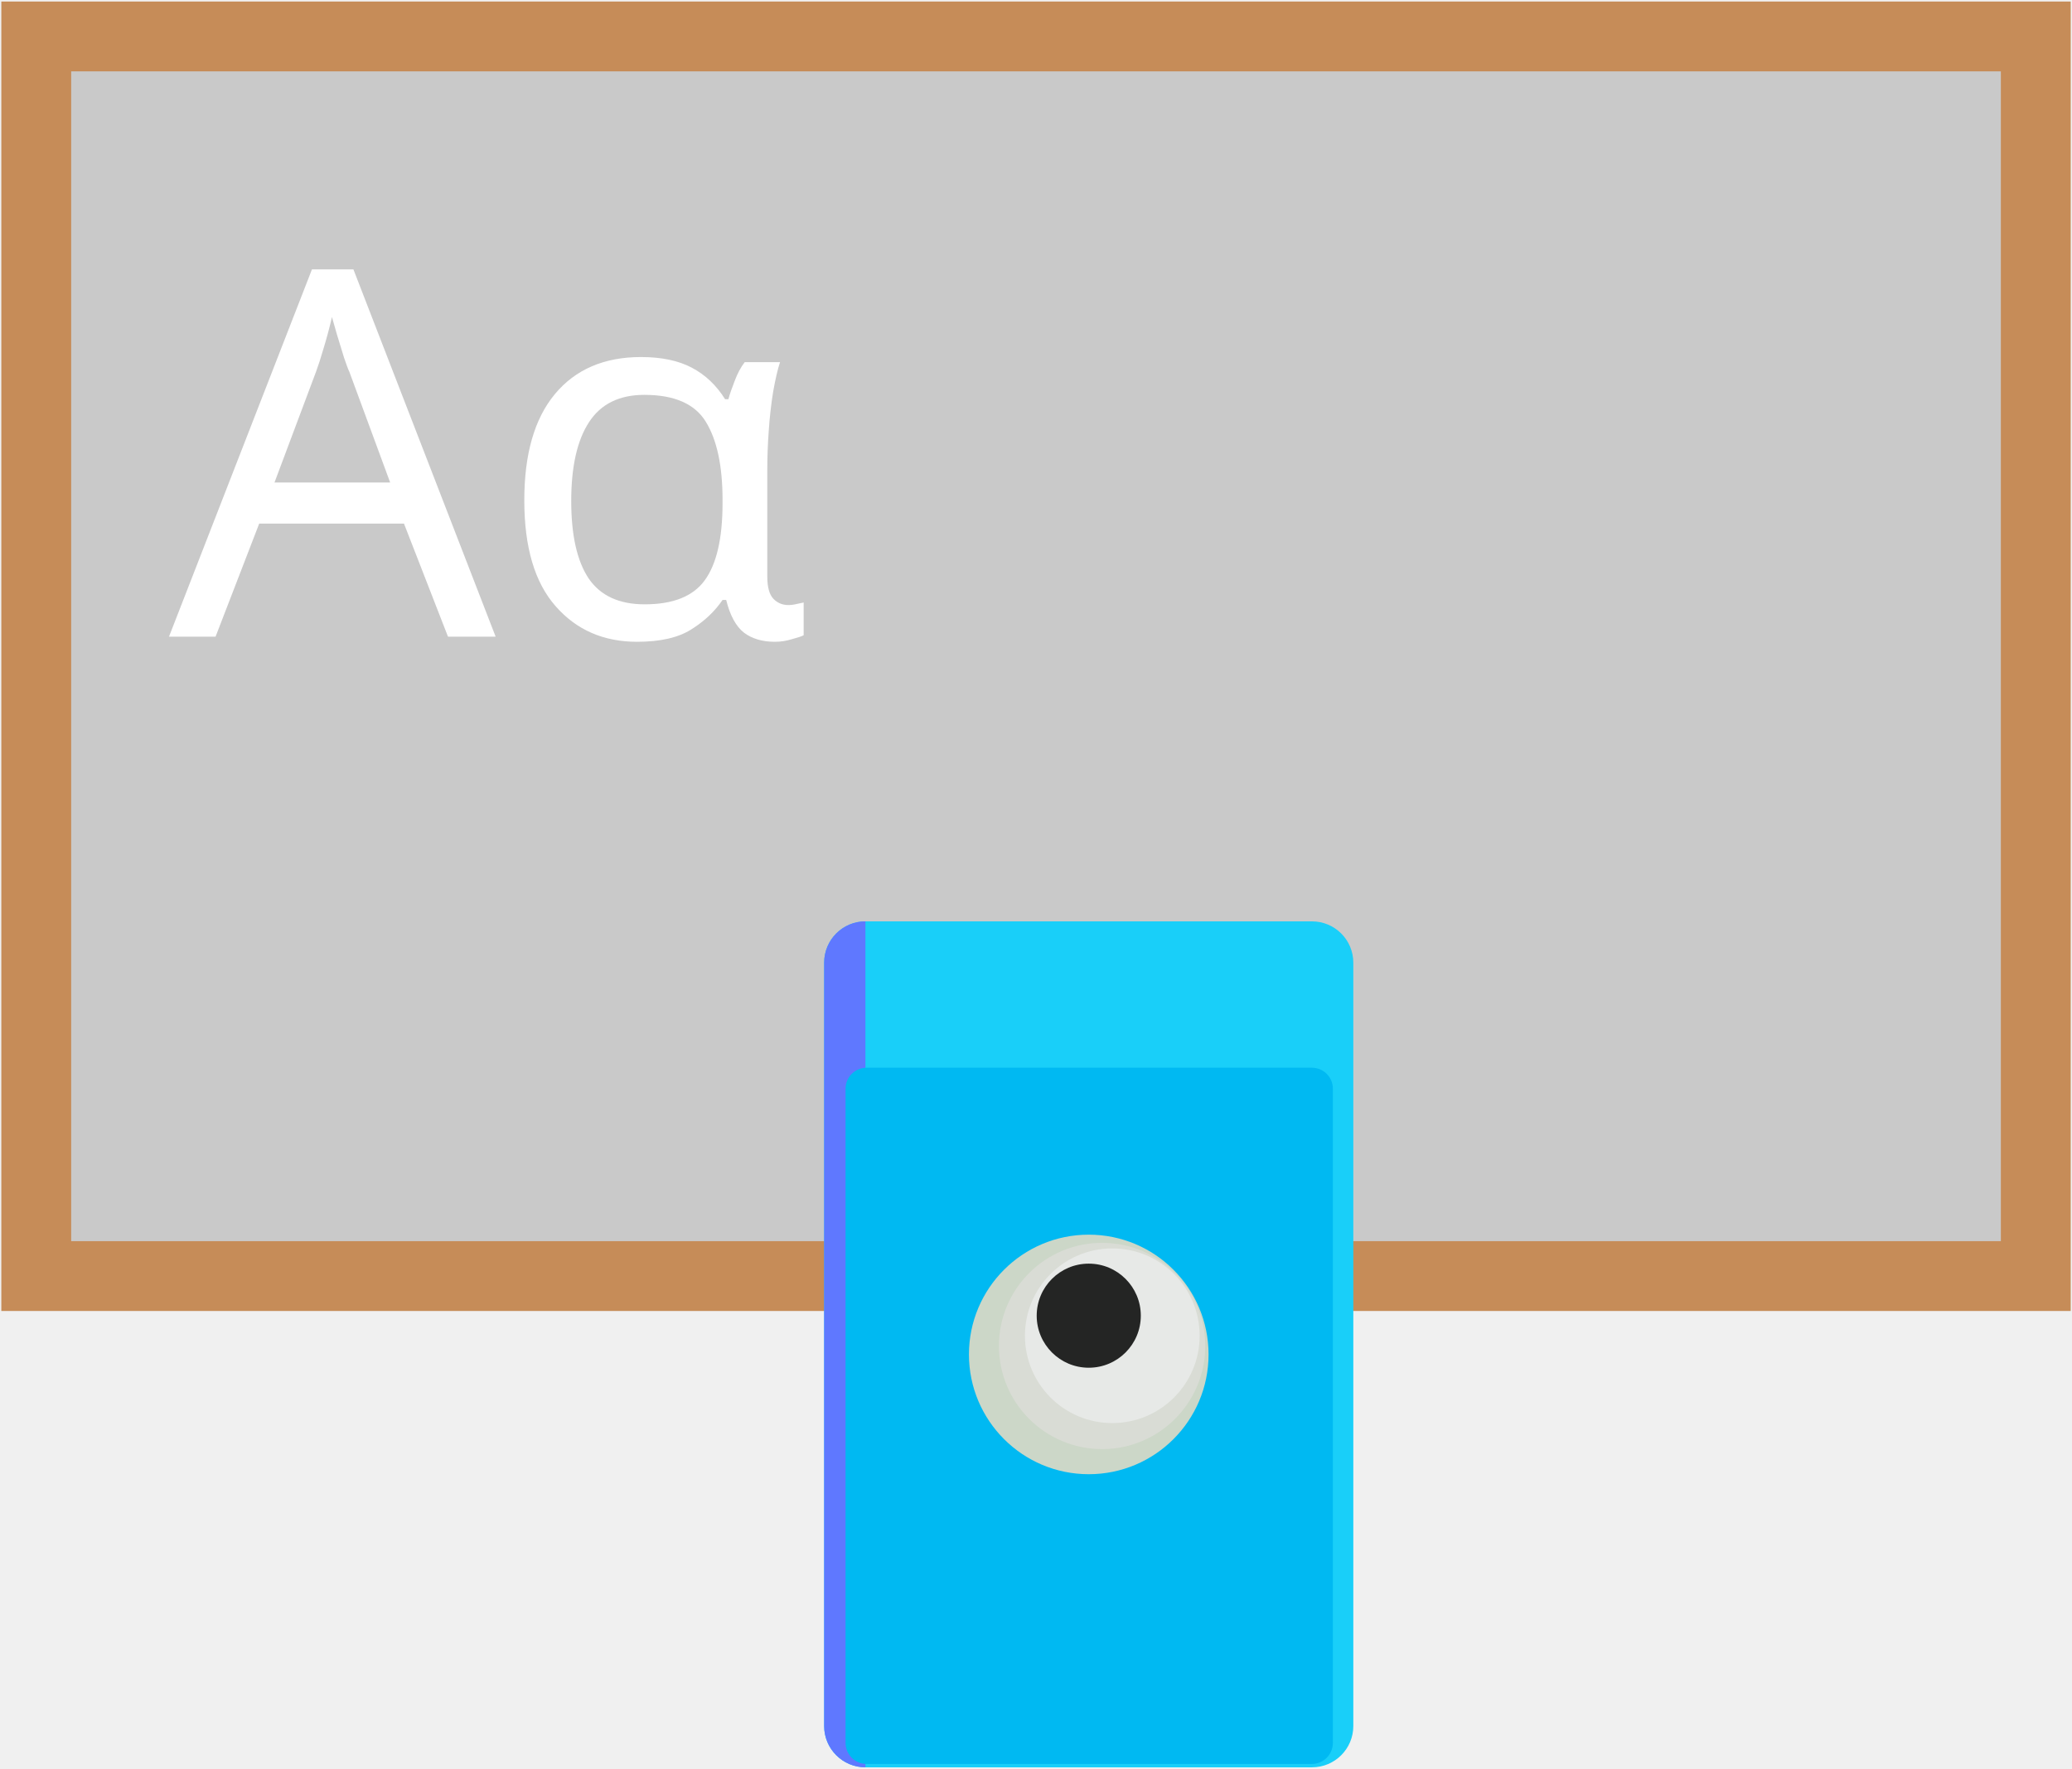
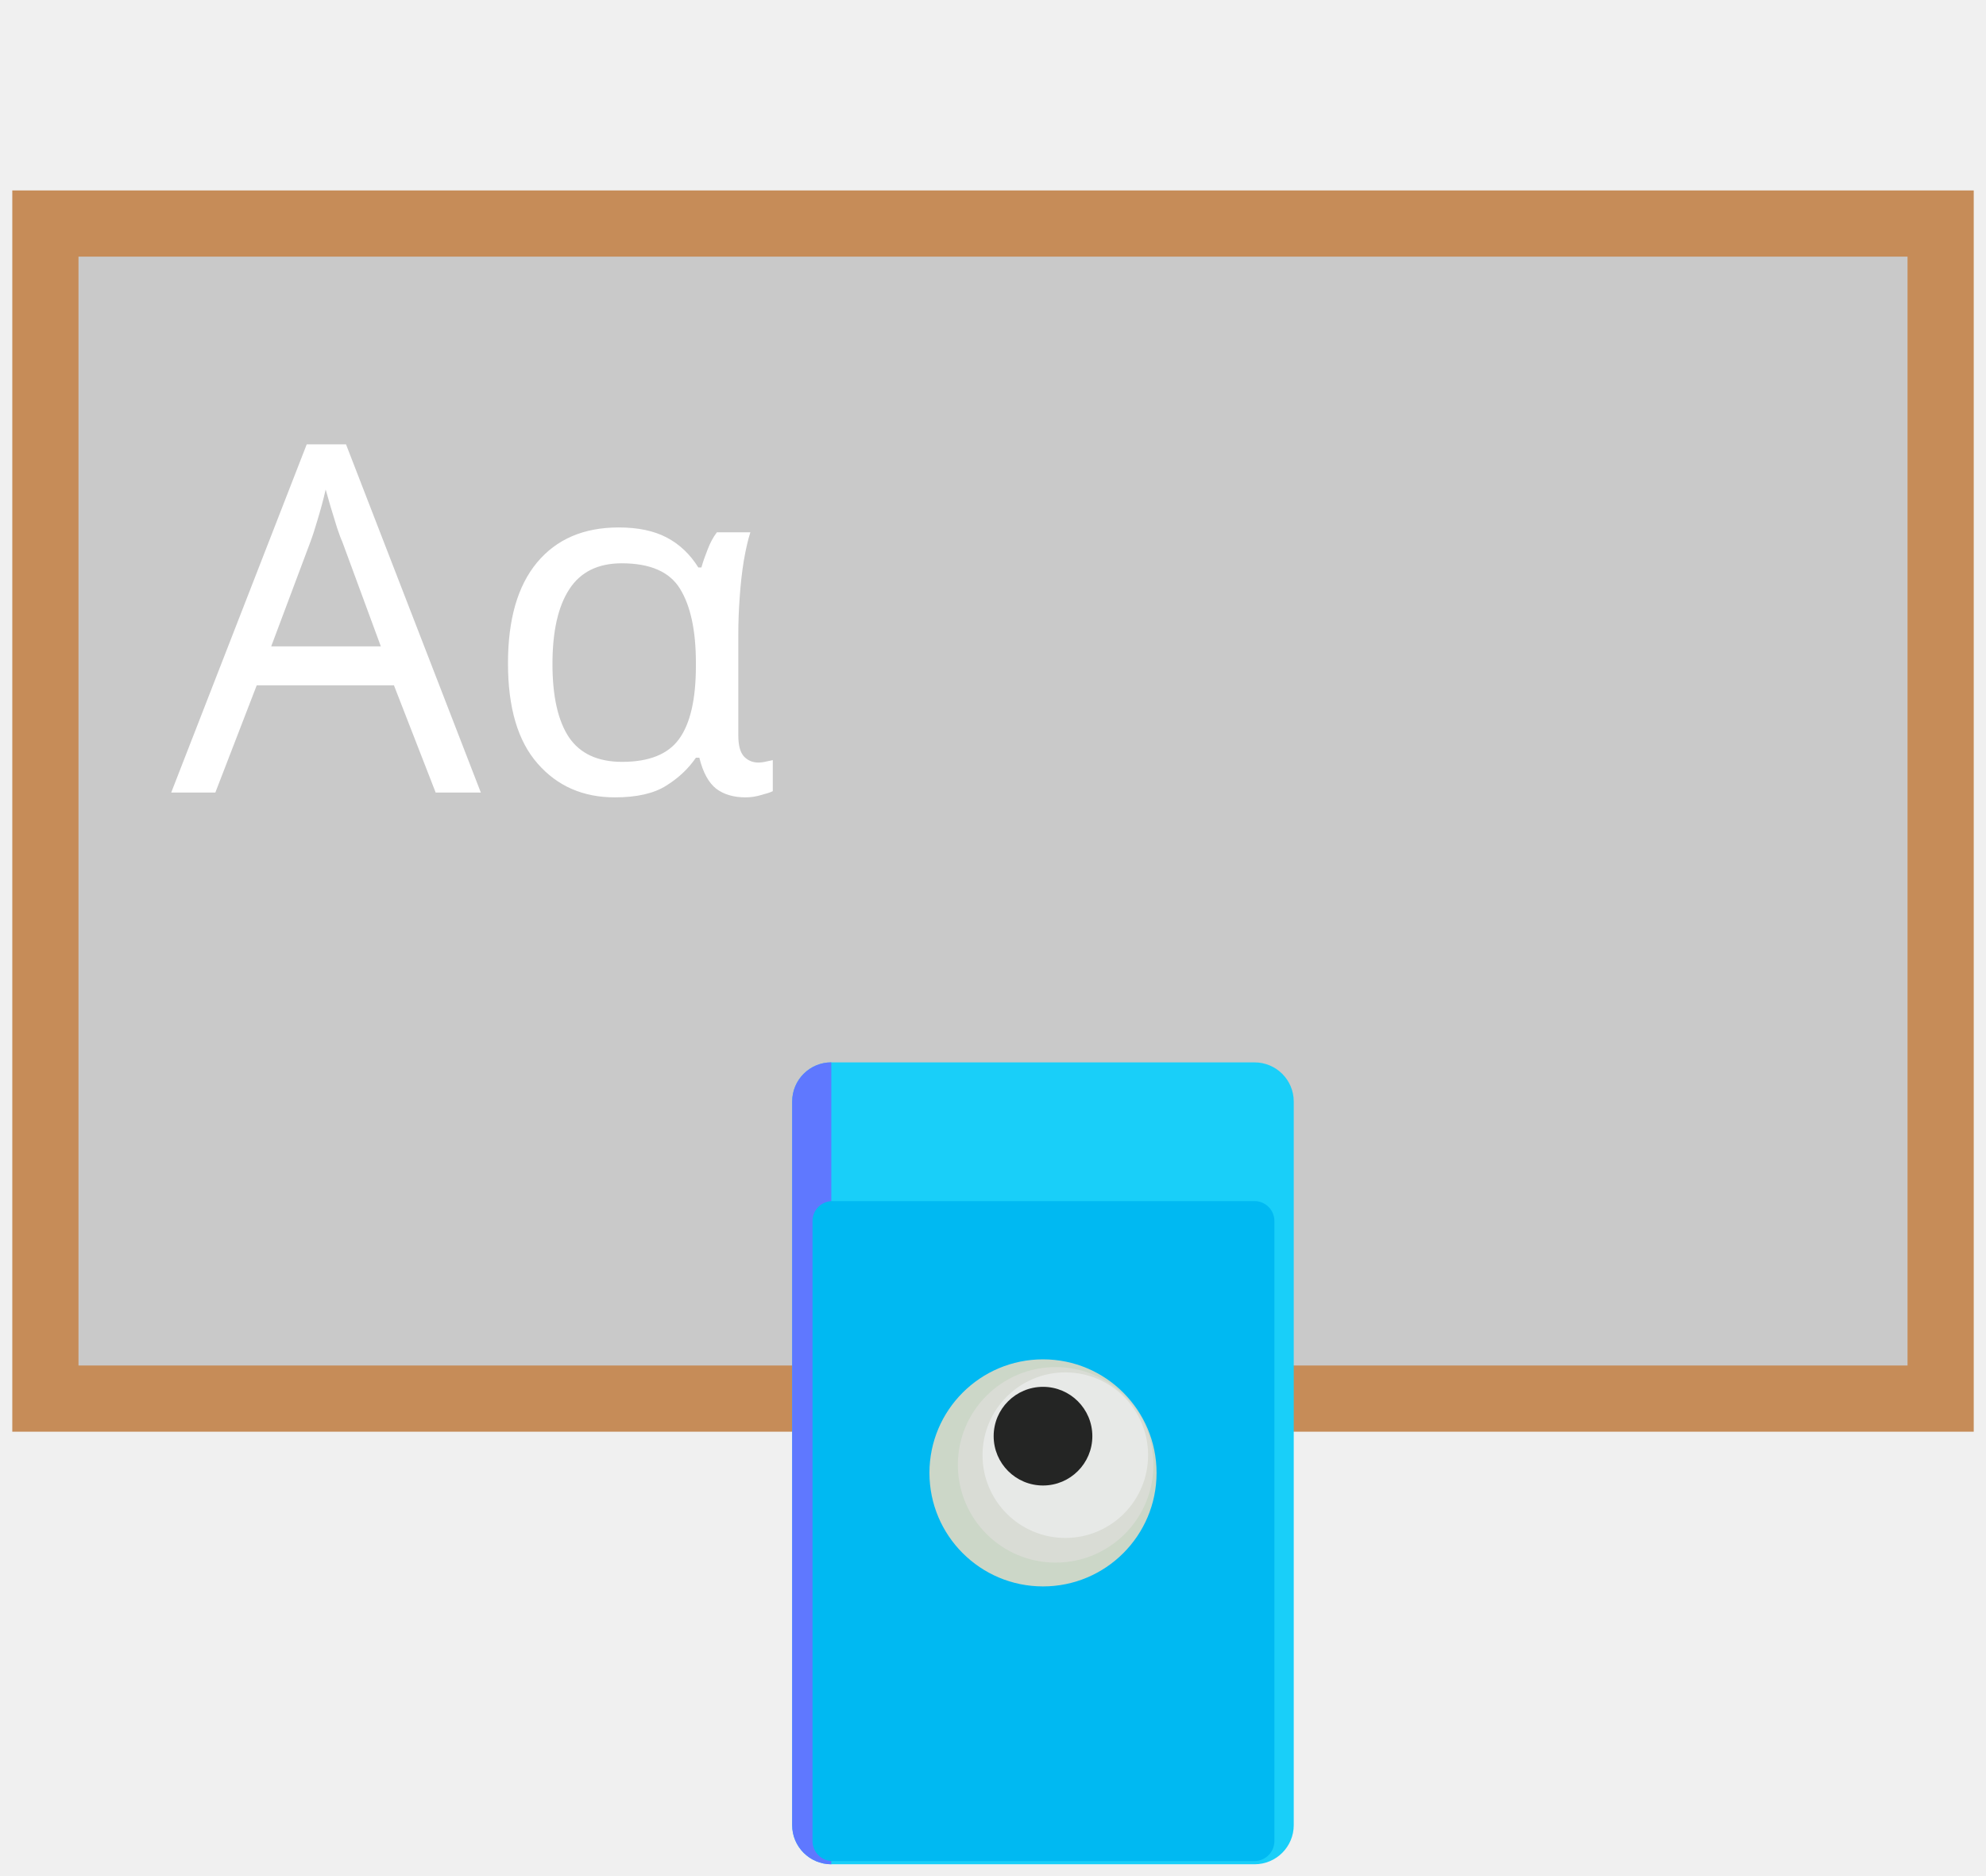
- <svg xmlns="http://www.w3.org/2000/svg" version="1.1" id="Layer_1" x="0px" y="0px" width="89px" height="76px" viewBox="0 0 89 76" enable-background="new 0 0 89 76" xml:space="preserve">
-   <rect x="1.557" y="1.566" fill-rule="evenodd" clip-rule="evenodd" fill="#C9C9C9" stroke="#C68C58" stroke-width="3" stroke-miterlimit="10" width="85.887" height="53.261" />
+ <svg xmlns="http://www.w3.org/2000/svg" version="1.1" id="Layer_1" x="0px" y="0px" width="90px" height="85px" viewBox="-0.5 -4.5 90 85" enable-background="new -0.5 -4.5 90 85" xml:space="preserve">
+   <rect x="1.557" y="5.632" fill="#C9C9C9" stroke="#C68C58" stroke-width="3" stroke-miterlimit="10" width="85.887" height="53.261" />
  <g>
-     <path fill-rule="evenodd" clip-rule="evenodd" fill="#19CFF9" d="M35.4,74.159c0,0.982,0.795,1.775,1.773,1.775h19.182   c0.979,0,1.775-0.793,1.775-1.775V41.362c0-0.982-0.797-1.775-1.775-1.775H37.174c-0.979,0-1.773,0.793-1.773,1.775V74.159z" />
-     <path fill-rule="evenodd" clip-rule="evenodd" fill="#5F78FF" d="M35.4,74.159c0,0.982,0.795,1.775,1.773,1.775V39.586   c-0.979,0-1.773,0.793-1.773,1.775V74.159z" />
-     <path fill-rule="evenodd" clip-rule="evenodd" fill="#00B9F2" d="M56.35,45.875h-9.361h-0.406h-9.357   c-0.502,0-0.906,0.403-0.906,0.903V69.34v3.395v2.149c0,0.497,0.404,0.905,0.906,0.905h9.357h0.406h9.361   c0.498,0,0.902-0.408,0.902-0.905v-2.149V69.34V46.778C57.252,46.278,56.848,45.875,56.35,45.875z" />
+     <path fill="#19CFF9" d="M35.399,78.226c0,0.981,0.795,1.774,1.773,1.774h19.183c0.979,0,1.774-0.793,1.774-1.774V45.428   c0-0.981-0.797-1.774-1.774-1.774H37.174c-0.979,0-1.773,0.793-1.773,1.774L35.399,78.226L35.399,78.226z" />
+     <path fill="#5F78FF" d="M35.399,78.226c0,0.981,0.795,1.774,1.773,1.774V43.652c-0.979,0-1.773,0.793-1.773,1.775V78.226z" />
+     <path fill="#00B9F2" d="M56.35,49.941h-9.361h-0.405h-9.357c-0.502,0-0.906,0.402-0.906,0.902v22.563v3.395v2.149   c0,0.497,0.404,0.905,0.906,0.905h9.357h0.405h9.361c0.498,0,0.902-0.408,0.902-0.905v-2.149v-3.395V50.844   C57.252,50.344,56.848,49.941,56.35,49.941z" />
  </g>
-   <circle fill-rule="evenodd" clip-rule="evenodd" fill="#CCD7C8" cx="46.766" cy="58.194" r="5.146" />
-   <circle fill-rule="evenodd" clip-rule="evenodd" fill="#D9DCD5" cx="47.339" cy="57.83" r="4.431" />
-   <circle fill-rule="evenodd" clip-rule="evenodd" fill="#E7E9E7" cx="47.777" cy="57.391" r="3.752" />
-   <circle fill-rule="evenodd" clip-rule="evenodd" fill="#242524" cx="46.766" cy="56.529" r="2.236" />
+   <circle fill="#CCD7C8" cx="46.766" cy="62.26" r="5.146" />
+   <circle fill="#D9DCD5" cx="47.339" cy="61.896" r="4.431" />
+   <circle fill="#E7E9E7" cx="47.777" cy="61.457" r="3.752" />
+   <circle fill="#242524" cx="46.766" cy="60.596" r="2.236" />
  <g>
-     <text transform="matrix(1 0 0 1 7.2588 27.356)" fill="#FFFFFF" font-family="'CFAstyStd-Book'" font-size="22">Αα</text>
+     <text transform="matrix(1 0 0 1 7.2588 31.4229)" fill="#FFFFFF" font-family="'CFAstyStd-Book'" font-size="22">Αα</text>
  </g>
</svg>
